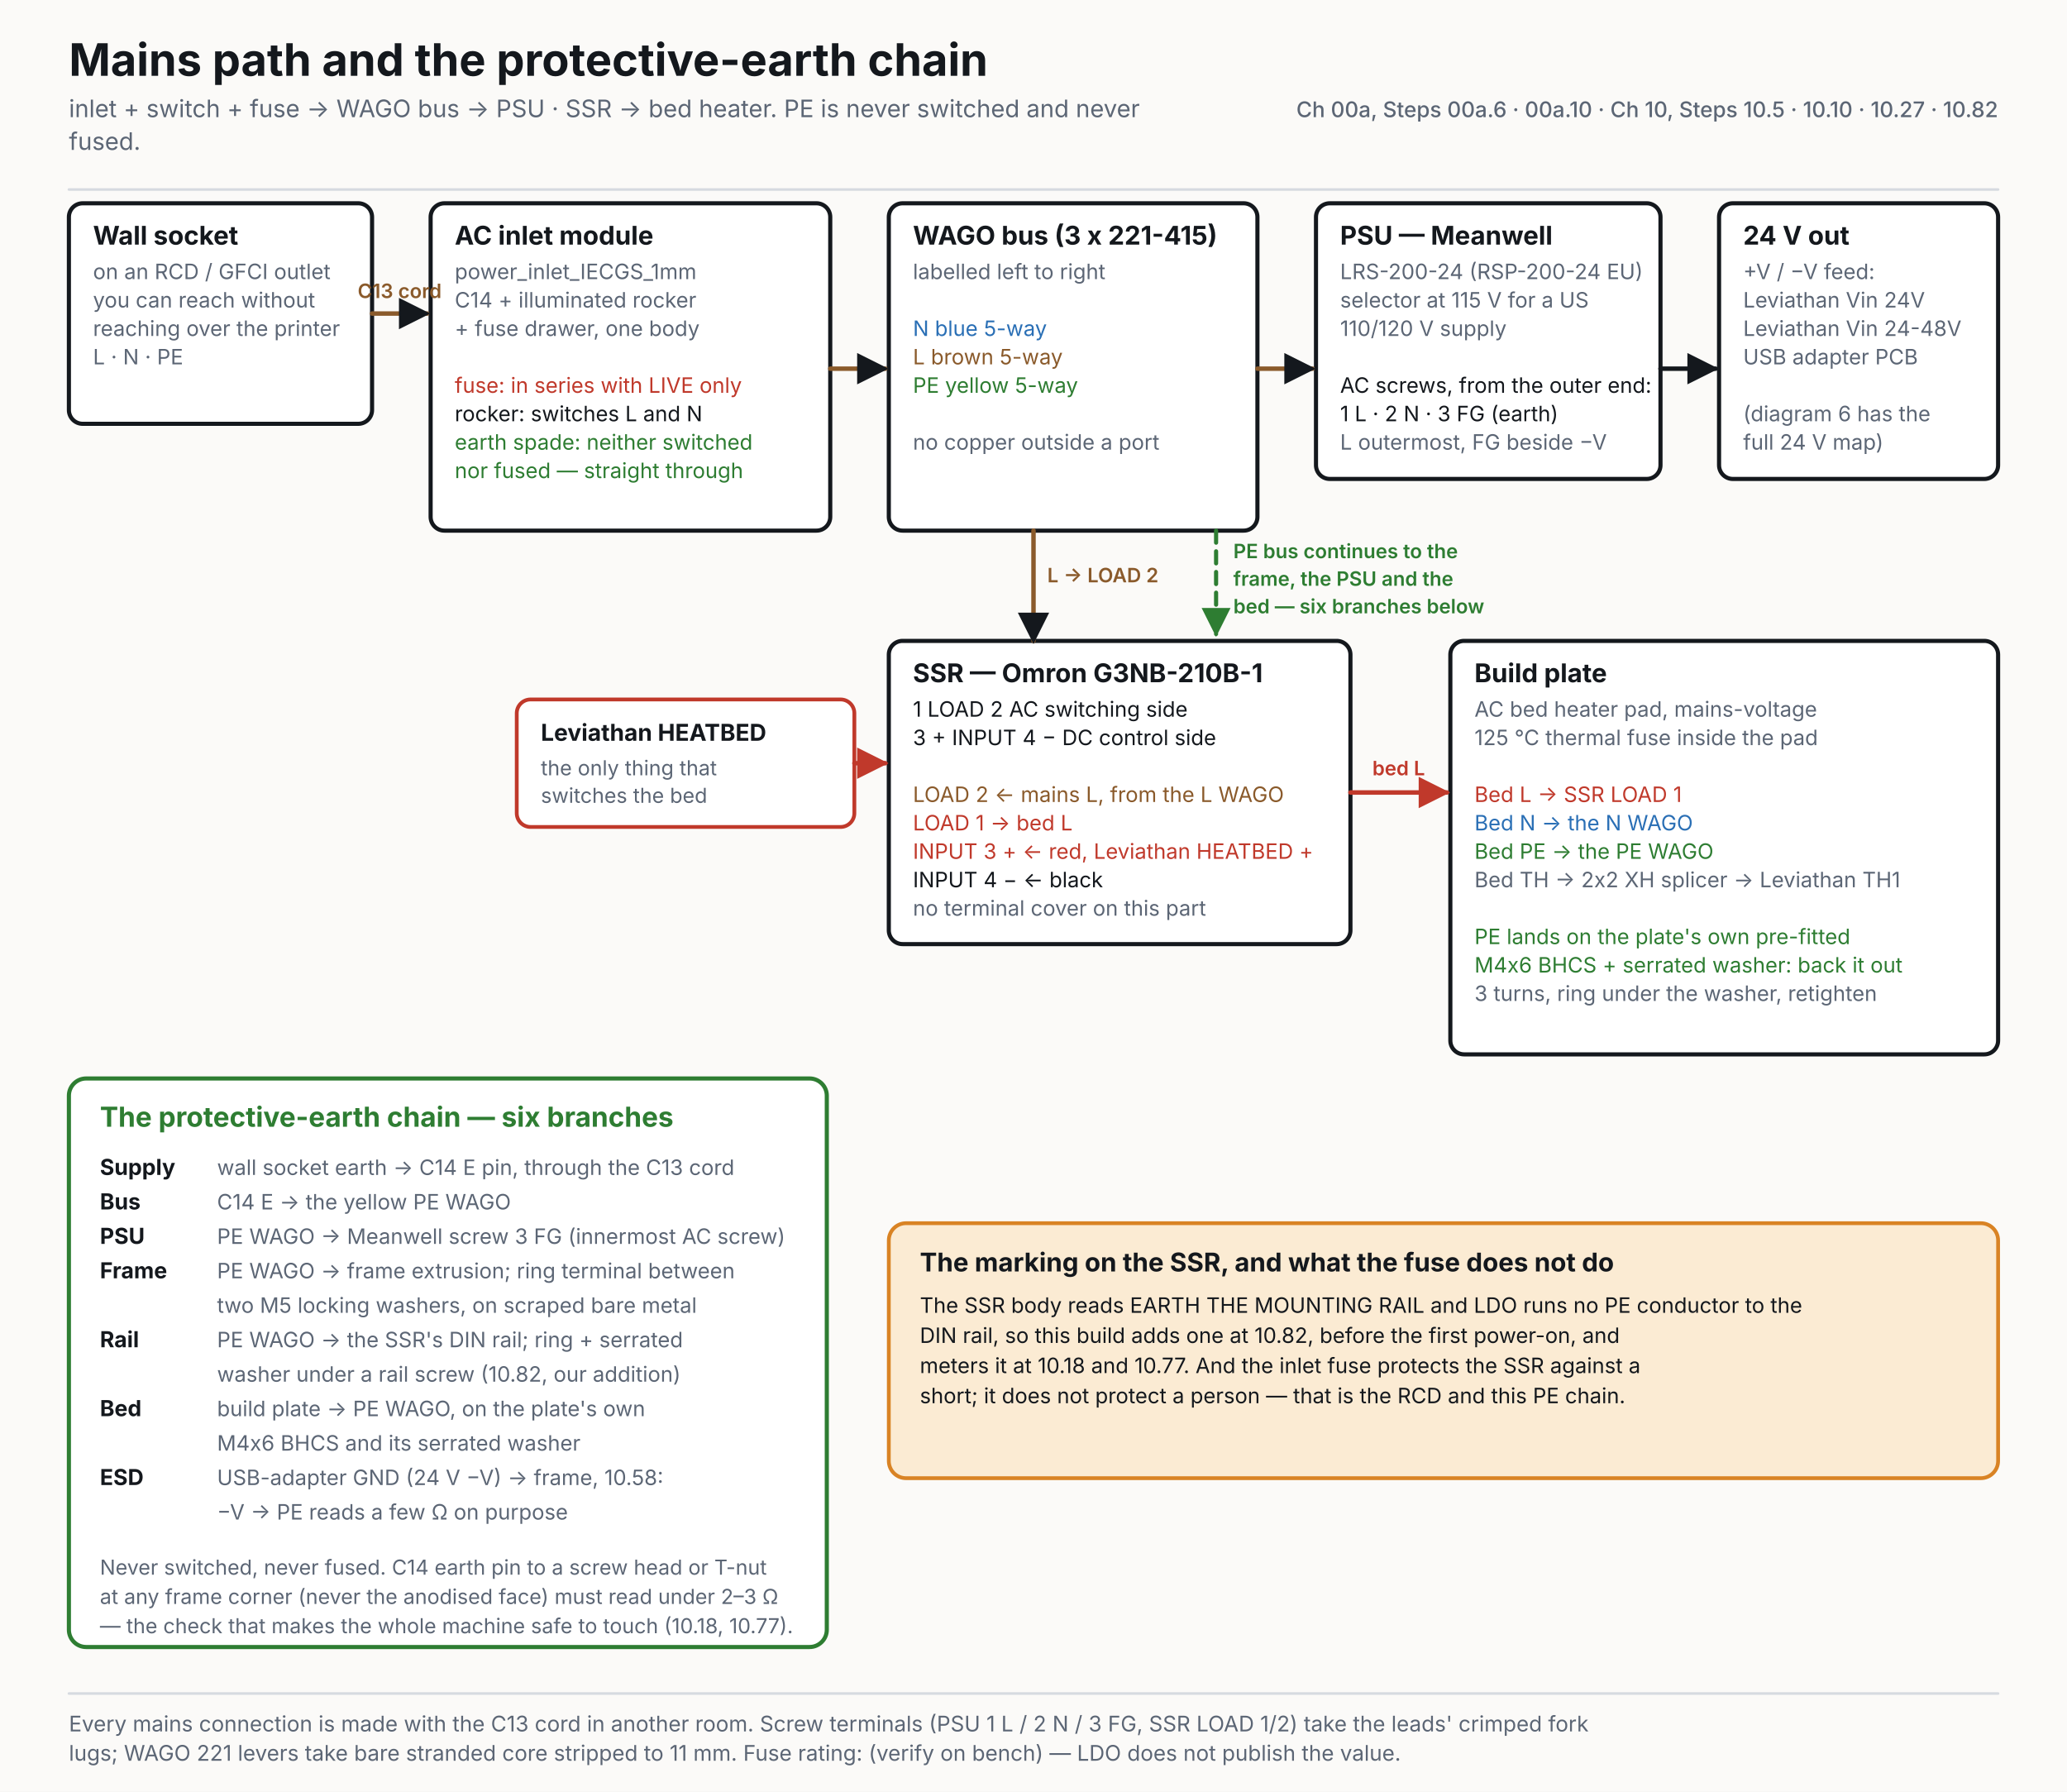
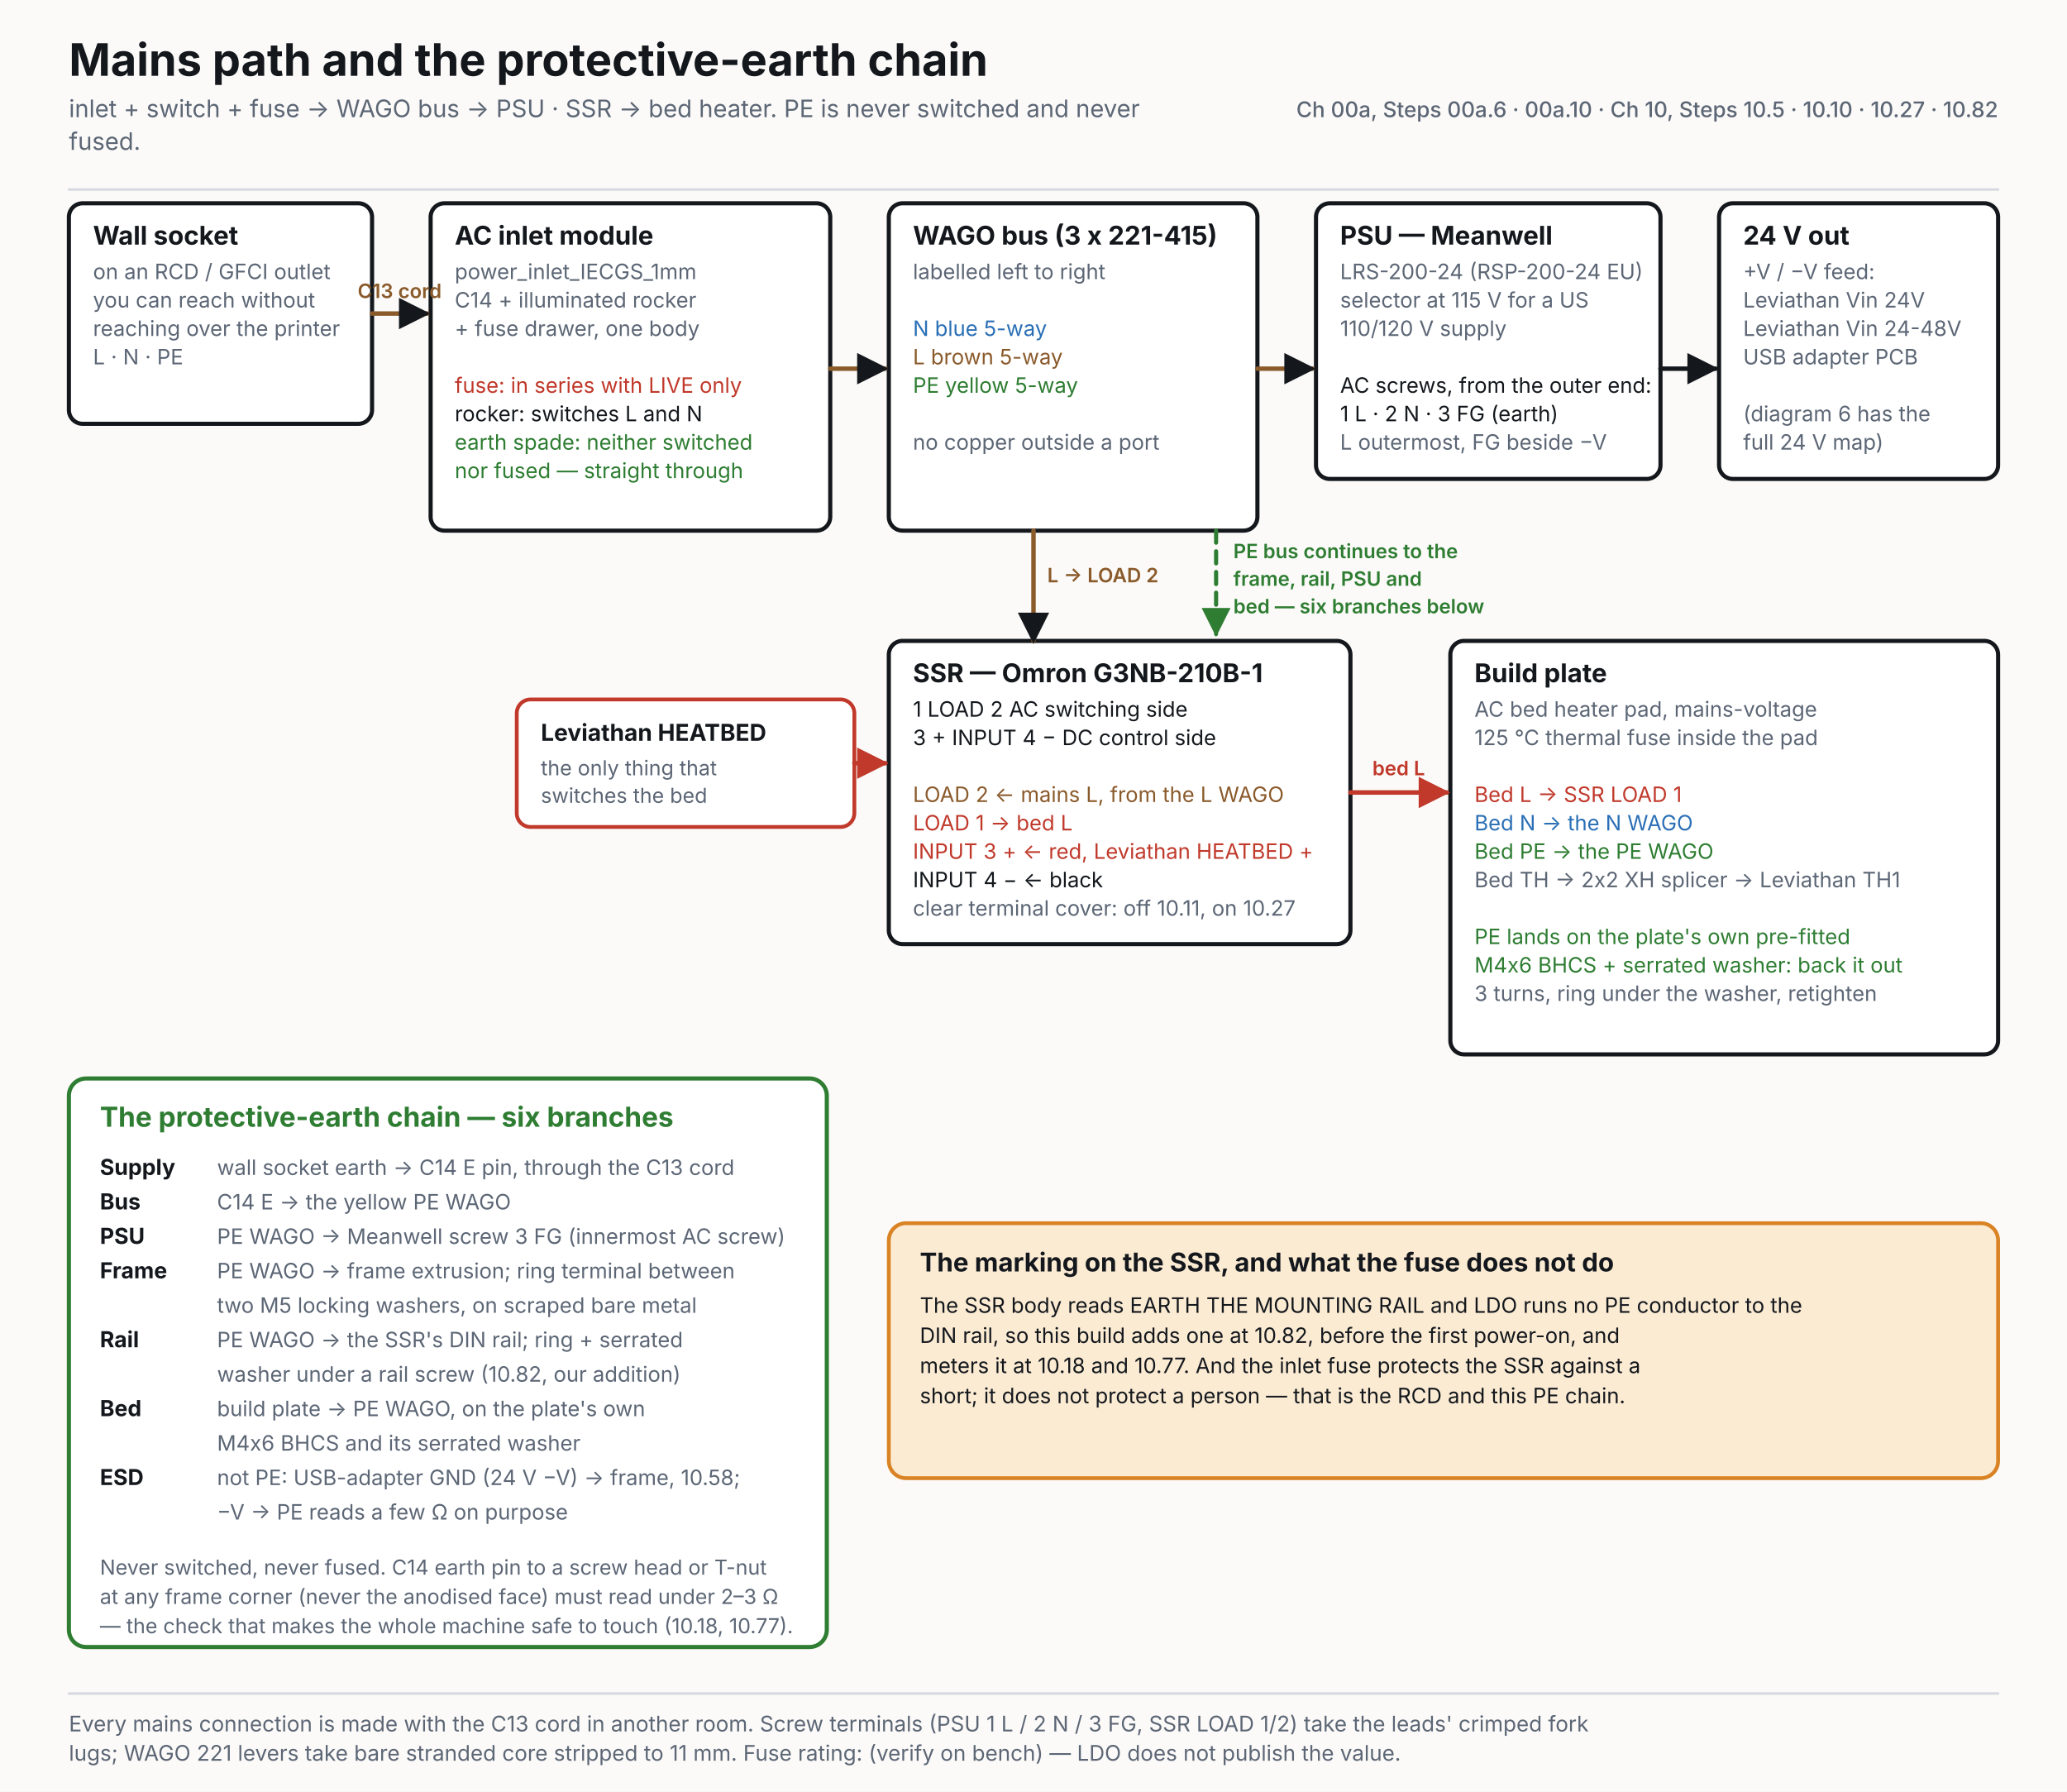
<svg xmlns="http://www.w3.org/2000/svg" viewBox="0 0 1200 1040" width="1200" height="1040" role="img" aria-label="Voron 2.4r2 — mains path and protective-earth chain" style="color:#14181D">
  <defs>
    <marker id="arw" viewBox="0 0 10 10" refX="9" refY="5" markerWidth="7" markerHeight="7" orient="auto-start-reverse">
      <path d="M0,0 L10,5 L0,10 z" fill="#14181D" />
    </marker>
    <marker id="arwm" viewBox="0 0 10 10" refX="9" refY="5" markerWidth="7" markerHeight="7" orient="auto-start-reverse">
      <path d="M0,0 L10,5 L0,10 z" fill="#5C6675" />
    </marker>
    <marker id="arwa" viewBox="0 0 10 10" refX="9" refY="5" markerWidth="6.5" markerHeight="6.5" orient="auto-start-reverse">
      <path d="M0,0 L10,5 L0,10 z" fill="#0E8F86" />
    </marker>
    <marker id="arwb" viewBox="0 0 10 10" refX="9" refY="5" markerWidth="6.5" markerHeight="6.5" orient="auto-start-reverse">
      <path d="M0,0 L10,5 L0,10 z" fill="#7A4FD6" />
    </marker>
    <marker id="arwo" viewBox="0 0 10 10" refX="9" refY="5" markerWidth="7" markerHeight="7" orient="auto-start-reverse">
      <path d="M0,0 L10,5 L0,10 z" fill="#E8751A" />
    </marker>
    <marker id="arwr" viewBox="0 0 10 10" refX="9" refY="5" markerWidth="7" markerHeight="7" orient="auto-start-reverse">
      <path d="M0,0 L10,5 L0,10 z" fill="#C0392B" />
    </marker>
    <marker id="arwg" viewBox="0 0 10 10" refX="9" refY="5" markerWidth="7" markerHeight="7" orient="auto-start-reverse">
      <path d="M0,0 L10,5 L0,10 z" fill="#2E7D32" />
    </marker>
    <pattern id="hatch" width="7" height="7" patternTransform="rotate(45)" patternUnits="userSpaceOnUse">
      <line x1="0" y1="0" x2="0" y2="7" stroke="#9AA3AF" stroke-width="2.6" />
    </pattern>
  </defs>
  <rect width="1200" height="1040" fill="#FBFAF8" />
  <text x="40.0" y="44.0" font-family="Inter, -apple-system, BlinkMacSystemFont, 'Segoe UI', Roboto, 'Helvetica Neue', Arial, sans-serif" font-size="26" font-weight="700" text-anchor="start" fill="currentColor" letter-spacing="0">Mains path and the protective-earth chain</text>
  <text x="40.0" y="68.0" font-family="Inter, -apple-system, BlinkMacSystemFont, 'Segoe UI', Roboto, 'Helvetica Neue', Arial, sans-serif" font-size="14" font-weight="400" text-anchor="start" fill="#5C6675" letter-spacing="0">inlet + switch + fuse → WAGO bus → PSU · SSR → bed heater. PE is never switched and never</text>
  <text x="40.0" y="87.0" font-family="Inter, -apple-system, BlinkMacSystemFont, 'Segoe UI', Roboto, 'Helvetica Neue', Arial, sans-serif" font-size="14" font-weight="400" text-anchor="start" fill="#5C6675" letter-spacing="0">fused.</text>
  <text x="1160.0" y="68.0" font-family="Inter, -apple-system, BlinkMacSystemFont, 'Segoe UI', Roboto, 'Helvetica Neue', Arial, sans-serif" font-size="12.5" font-weight="500" text-anchor="end" fill="#5C6675" letter-spacing="0">Ch 00a, Steps 00a.6 · 00a.10 · Ch 10, Steps 10.5 · 10.10 · 10.27 · 10.82</text>
  <line x1="40.0" y1="110.0" x2="1160.0" y2="110.0" stroke="#D6DAE0" stroke-width="1.5" stroke-linecap="round" />
  <rect x="40.0" y="118.0" width="176.0" height="128.0" rx="8" fill="#FFFFFF" stroke="#14181D" stroke-width="2.4" />
  <text x="54.0" y="142.0" font-family="Inter, -apple-system, BlinkMacSystemFont, 'Segoe UI', Roboto, 'Helvetica Neue', Arial, sans-serif" font-size="15" font-weight="700" text-anchor="start" fill="currentColor" letter-spacing="0">Wall socket</text>
  <text x="54.0" y="162.0" font-family="Inter, -apple-system, BlinkMacSystemFont, 'Segoe UI', Roboto, 'Helvetica Neue', Arial, sans-serif" font-size="12.3" font-weight="400" text-anchor="start" fill="#5C6675" letter-spacing="0">on an RCD / GFCI outlet</text>
  <text x="54.0" y="178.5" font-family="Inter, -apple-system, BlinkMacSystemFont, 'Segoe UI', Roboto, 'Helvetica Neue', Arial, sans-serif" font-size="12.3" font-weight="400" text-anchor="start" fill="#5C6675" letter-spacing="0">you can reach without</text>
  <text x="54.0" y="195.0" font-family="Inter, -apple-system, BlinkMacSystemFont, 'Segoe UI', Roboto, 'Helvetica Neue', Arial, sans-serif" font-size="12.3" font-weight="400" text-anchor="start" fill="#5C6675" letter-spacing="0">reaching over the printer</text>
  <text x="54.0" y="211.5" font-family="Inter, -apple-system, BlinkMacSystemFont, 'Segoe UI', Roboto, 'Helvetica Neue', Arial, sans-serif" font-size="12.3" font-weight="400" text-anchor="start" fill="#5C6675" letter-spacing="0">L  ·  N  ·  PE</text>
  <rect x="250.0" y="118.0" width="232.0" height="190.0" rx="8" fill="#FFFFFF" stroke="#14181D" stroke-width="2.4" />
  <text x="264.0" y="142.0" font-family="Inter, -apple-system, BlinkMacSystemFont, 'Segoe UI', Roboto, 'Helvetica Neue', Arial, sans-serif" font-size="15" font-weight="700" text-anchor="start" fill="currentColor" letter-spacing="0">AC inlet module</text>
  <text x="264.0" y="162.0" font-family="Inter, -apple-system, BlinkMacSystemFont, 'Segoe UI', Roboto, 'Helvetica Neue', Arial, sans-serif" font-size="12.3" font-weight="400" text-anchor="start" fill="#5C6675" letter-spacing="0">power_inlet_IECGS_1mm</text>
  <text x="264.0" y="178.5" font-family="Inter, -apple-system, BlinkMacSystemFont, 'Segoe UI', Roboto, 'Helvetica Neue', Arial, sans-serif" font-size="12.3" font-weight="400" text-anchor="start" fill="#5C6675" letter-spacing="0">C14 + illuminated rocker</text>
  <text x="264.0" y="195.0" font-family="Inter, -apple-system, BlinkMacSystemFont, 'Segoe UI', Roboto, 'Helvetica Neue', Arial, sans-serif" font-size="12.3" font-weight="400" text-anchor="start" fill="#5C6675" letter-spacing="0">+ fuse drawer, one body</text>
  <text x="264.0" y="211.5" font-family="Inter, -apple-system, BlinkMacSystemFont, 'Segoe UI', Roboto, 'Helvetica Neue', Arial, sans-serif" font-size="12.3" font-weight="400" text-anchor="start" fill="#5C6675" letter-spacing="0" />
  <text x="264.0" y="228.0" font-family="Inter, -apple-system, BlinkMacSystemFont, 'Segoe UI', Roboto, 'Helvetica Neue', Arial, sans-serif" font-size="12.3" font-weight="400" text-anchor="start" fill="#C0392B" letter-spacing="0">fuse: in series with LIVE only</text>
  <text x="264.0" y="244.5" font-family="Inter, -apple-system, BlinkMacSystemFont, 'Segoe UI', Roboto, 'Helvetica Neue', Arial, sans-serif" font-size="12.3" font-weight="400" text-anchor="start" fill="#14181D" letter-spacing="0">rocker: switches L and N</text>
  <text x="264.0" y="261.0" font-family="Inter, -apple-system, BlinkMacSystemFont, 'Segoe UI', Roboto, 'Helvetica Neue', Arial, sans-serif" font-size="12.3" font-weight="400" text-anchor="start" fill="#2E7D32" letter-spacing="0">earth spade: neither switched</text>
  <text x="264.0" y="277.5" font-family="Inter, -apple-system, BlinkMacSystemFont, 'Segoe UI', Roboto, 'Helvetica Neue', Arial, sans-serif" font-size="12.3" font-weight="400" text-anchor="start" fill="#2E7D32" letter-spacing="0">nor fused — straight through</text>
  <rect x="516.0" y="118.0" width="214.0" height="190.0" rx="8" fill="#FFFFFF" stroke="#14181D" stroke-width="2.4" />
  <text x="530.0" y="142.0" font-family="Inter, -apple-system, BlinkMacSystemFont, 'Segoe UI', Roboto, 'Helvetica Neue', Arial, sans-serif" font-size="15" font-weight="700" text-anchor="start" fill="currentColor" letter-spacing="0">WAGO bus  (3 x 221-415)</text>
  <text x="530.0" y="162.0" font-family="Inter, -apple-system, BlinkMacSystemFont, 'Segoe UI', Roboto, 'Helvetica Neue', Arial, sans-serif" font-size="12.3" font-weight="400" text-anchor="start" fill="#5C6675" letter-spacing="0">labelled left to right</text>
  <text x="530.0" y="178.5" font-family="Inter, -apple-system, BlinkMacSystemFont, 'Segoe UI', Roboto, 'Helvetica Neue', Arial, sans-serif" font-size="12.3" font-weight="400" text-anchor="start" fill="#5C6675" letter-spacing="0" />
  <text x="530.0" y="195.0" font-family="Inter, -apple-system, BlinkMacSystemFont, 'Segoe UI', Roboto, 'Helvetica Neue', Arial, sans-serif" font-size="12.3" font-weight="400" text-anchor="start" fill="#2A6FB5" letter-spacing="0">N   blue    5-way</text>
  <text x="530.0" y="211.5" font-family="Inter, -apple-system, BlinkMacSystemFont, 'Segoe UI', Roboto, 'Helvetica Neue', Arial, sans-serif" font-size="12.3" font-weight="400" text-anchor="start" fill="#8A5A2B" letter-spacing="0">L   brown   5-way</text>
  <text x="530.0" y="228.0" font-family="Inter, -apple-system, BlinkMacSystemFont, 'Segoe UI', Roboto, 'Helvetica Neue', Arial, sans-serif" font-size="12.3" font-weight="400" text-anchor="start" fill="#2E7D32" letter-spacing="0">PE  yellow  5-way</text>
  <text x="530.0" y="244.5" font-family="Inter, -apple-system, BlinkMacSystemFont, 'Segoe UI', Roboto, 'Helvetica Neue', Arial, sans-serif" font-size="12.3" font-weight="400" text-anchor="start" fill="#5C6675" letter-spacing="0" />
  <text x="530.0" y="261.0" font-family="Inter, -apple-system, BlinkMacSystemFont, 'Segoe UI', Roboto, 'Helvetica Neue', Arial, sans-serif" font-size="12.3" font-weight="400" text-anchor="start" fill="#5C6675" letter-spacing="0">no copper outside a port</text>
  <rect x="764.0" y="118.0" width="200.0" height="160.0" rx="8" fill="#FFFFFF" stroke="#14181D" stroke-width="2.4" />
  <text x="778.0" y="142.0" font-family="Inter, -apple-system, BlinkMacSystemFont, 'Segoe UI', Roboto, 'Helvetica Neue', Arial, sans-serif" font-size="15" font-weight="700" text-anchor="start" fill="currentColor" letter-spacing="0">PSU — Meanwell</text>
  <text x="778.0" y="162.0" font-family="Inter, -apple-system, BlinkMacSystemFont, 'Segoe UI', Roboto, 'Helvetica Neue', Arial, sans-serif" font-size="12.3" font-weight="400" text-anchor="start" fill="#5C6675" letter-spacing="0">LRS-200-24 (RSP-200-24 EU)</text>
  <text x="778.0" y="178.5" font-family="Inter, -apple-system, BlinkMacSystemFont, 'Segoe UI', Roboto, 'Helvetica Neue', Arial, sans-serif" font-size="12.3" font-weight="400" text-anchor="start" fill="#5C6675" letter-spacing="0">selector at 115 V for a US</text>
  <text x="778.0" y="195.0" font-family="Inter, -apple-system, BlinkMacSystemFont, 'Segoe UI', Roboto, 'Helvetica Neue', Arial, sans-serif" font-size="12.3" font-weight="400" text-anchor="start" fill="#5C6675" letter-spacing="0">110/120 V supply</text>
  <text x="778.0" y="211.5" font-family="Inter, -apple-system, BlinkMacSystemFont, 'Segoe UI', Roboto, 'Helvetica Neue', Arial, sans-serif" font-size="12.3" font-weight="400" text-anchor="start" fill="#5C6675" letter-spacing="0" />
  <text x="778.0" y="228.0" font-family="Inter, -apple-system, BlinkMacSystemFont, 'Segoe UI', Roboto, 'Helvetica Neue', Arial, sans-serif" font-size="12.3" font-weight="400" text-anchor="start" fill="#14181D" letter-spacing="0">AC screws, from the outer end:</text>
  <text x="778.0" y="244.5" font-family="Inter, -apple-system, BlinkMacSystemFont, 'Segoe UI', Roboto, 'Helvetica Neue', Arial, sans-serif" font-size="12.3" font-weight="400" text-anchor="start" fill="#14181D" letter-spacing="0">1 L  ·  2 N  ·  3 FG (earth)</text>
  <text x="778.0" y="261.0" font-family="Inter, -apple-system, BlinkMacSystemFont, 'Segoe UI', Roboto, 'Helvetica Neue', Arial, sans-serif" font-size="12.3" font-weight="400" text-anchor="start" fill="#5C6675" letter-spacing="0">L outermost, FG beside −V</text>
  <rect x="998.0" y="118.0" width="162.0" height="160.0" rx="8" fill="#FFFFFF" stroke="#14181D" stroke-width="2.4" />
  <text x="1012.0" y="142.0" font-family="Inter, -apple-system, BlinkMacSystemFont, 'Segoe UI', Roboto, 'Helvetica Neue', Arial, sans-serif" font-size="15" font-weight="700" text-anchor="start" fill="currentColor" letter-spacing="0">24 V out</text>
  <text x="1012.0" y="162.0" font-family="Inter, -apple-system, BlinkMacSystemFont, 'Segoe UI', Roboto, 'Helvetica Neue', Arial, sans-serif" font-size="12.3" font-weight="400" text-anchor="start" fill="#5C6675" letter-spacing="0">+V / −V feed:</text>
  <text x="1012.0" y="178.5" font-family="Inter, -apple-system, BlinkMacSystemFont, 'Segoe UI', Roboto, 'Helvetica Neue', Arial, sans-serif" font-size="12.3" font-weight="400" text-anchor="start" fill="#5C6675" letter-spacing="0">Leviathan Vin 24V</text>
  <text x="1012.0" y="195.0" font-family="Inter, -apple-system, BlinkMacSystemFont, 'Segoe UI', Roboto, 'Helvetica Neue', Arial, sans-serif" font-size="12.3" font-weight="400" text-anchor="start" fill="#5C6675" letter-spacing="0">Leviathan Vin 24-48V</text>
  <text x="1012.0" y="211.5" font-family="Inter, -apple-system, BlinkMacSystemFont, 'Segoe UI', Roboto, 'Helvetica Neue', Arial, sans-serif" font-size="12.3" font-weight="400" text-anchor="start" fill="#5C6675" letter-spacing="0">USB adapter PCB</text>
  <text x="1012.0" y="228.0" font-family="Inter, -apple-system, BlinkMacSystemFont, 'Segoe UI', Roboto, 'Helvetica Neue', Arial, sans-serif" font-size="12.3" font-weight="400" text-anchor="start" fill="#5C6675" letter-spacing="0" />
  <text x="1012.0" y="244.5" font-family="Inter, -apple-system, BlinkMacSystemFont, 'Segoe UI', Roboto, 'Helvetica Neue', Arial, sans-serif" font-size="12.3" font-weight="400" text-anchor="start" fill="#5C6675" letter-spacing="0">(diagram 6 has the</text>
  <text x="1012.0" y="261.0" font-family="Inter, -apple-system, BlinkMacSystemFont, 'Segoe UI', Roboto, 'Helvetica Neue', Arial, sans-serif" font-size="12.3" font-weight="400" text-anchor="start" fill="#5C6675" letter-spacing="0">full 24 V map)</text>
  <path d="M 216 182 L 248 182" fill="none" stroke="#8A5A2B" stroke-width="2.6" stroke-linecap="round" stroke-linejoin="round" marker-end="url(#arw)" />
  <text x="232.0" y="173.0" font-family="Inter, -apple-system, BlinkMacSystemFont, 'Segoe UI', Roboto, 'Helvetica Neue', Arial, sans-serif" font-size="11.5" font-weight="600" text-anchor="middle" fill="#8A5A2B" letter-spacing="0">C13 cord</text>
  <path d="M 482 214 L 514 214" fill="none" stroke="#8A5A2B" stroke-width="2.6" stroke-linecap="round" stroke-linejoin="round" marker-end="url(#arw)" />
  <path d="M 730 214 L 762 214" fill="none" stroke="#8A5A2B" stroke-width="2.6" stroke-linecap="round" stroke-linejoin="round" marker-end="url(#arw)" />
  <path d="M 964 214 L 996 214" fill="none" stroke="#14181D" stroke-width="2.6" stroke-linecap="round" stroke-linejoin="round" marker-end="url(#arw)" />
  <rect x="516.0" y="372.0" width="268.0" height="176.0" rx="8" fill="#FFFFFF" stroke="#14181D" stroke-width="2.4" />
  <text x="530.0" y="396.0" font-family="Inter, -apple-system, BlinkMacSystemFont, 'Segoe UI', Roboto, 'Helvetica Neue', Arial, sans-serif" font-size="15" font-weight="700" text-anchor="start" fill="currentColor" letter-spacing="0">SSR — Omron G3NB-210B-1</text>
  <text x="530.0" y="416.0" font-family="Inter, -apple-system, BlinkMacSystemFont, 'Segoe UI', Roboto, 'Helvetica Neue', Arial, sans-serif" font-size="12.3" font-weight="400" text-anchor="start" fill="#14181D" letter-spacing="0">1 LOAD 2   AC switching side</text>
  <text x="530.0" y="432.5" font-family="Inter, -apple-system, BlinkMacSystemFont, 'Segoe UI', Roboto, 'Helvetica Neue', Arial, sans-serif" font-size="12.3" font-weight="400" text-anchor="start" fill="#14181D" letter-spacing="0">3 + INPUT 4 −   DC control side</text>
  <text x="530.0" y="449.0" font-family="Inter, -apple-system, BlinkMacSystemFont, 'Segoe UI', Roboto, 'Helvetica Neue', Arial, sans-serif" font-size="12.3" font-weight="400" text-anchor="start" fill="#5C6675" letter-spacing="0" />
  <text x="530.0" y="465.5" font-family="Inter, -apple-system, BlinkMacSystemFont, 'Segoe UI', Roboto, 'Helvetica Neue', Arial, sans-serif" font-size="12.3" font-weight="400" text-anchor="start" fill="#8A5A2B" letter-spacing="0">LOAD 2  ←  mains L, from the L WAGO</text>
  <text x="530.0" y="482.0" font-family="Inter, -apple-system, BlinkMacSystemFont, 'Segoe UI', Roboto, 'Helvetica Neue', Arial, sans-serif" font-size="12.3" font-weight="400" text-anchor="start" fill="#C0392B" letter-spacing="0">LOAD 1  →  bed L</text>
  <text x="530.0" y="498.5" font-family="Inter, -apple-system, BlinkMacSystemFont, 'Segoe UI', Roboto, 'Helvetica Neue', Arial, sans-serif" font-size="12.3" font-weight="400" text-anchor="start" fill="#C0392B" letter-spacing="0">INPUT 3 +  ←  red, Leviathan HEATBED +</text>
  <text x="530.0" y="515.0" font-family="Inter, -apple-system, BlinkMacSystemFont, 'Segoe UI', Roboto, 'Helvetica Neue', Arial, sans-serif" font-size="12.3" font-weight="400" text-anchor="start" fill="#14181D" letter-spacing="0">INPUT 4 −  ←  black</text>
-   <text x="530.0" y="531.5" font-family="Inter, -apple-system, BlinkMacSystemFont, 'Segoe UI', Roboto, 'Helvetica Neue', Arial, sans-serif" font-size="12.3" font-weight="400" text-anchor="start" fill="#5C6675" letter-spacing="0">no terminal cover on this part</text>
+   <text x="530.0" y="531.5" font-family="Inter, -apple-system, BlinkMacSystemFont, 'Segoe UI', Roboto, 'Helvetica Neue', Arial, sans-serif" font-size="12.3" font-weight="400" text-anchor="start" fill="#5C6675" letter-spacing="0">clear terminal cover: off 10.11, on 10.27</text>
  <rect x="842.0" y="372.0" width="318.0" height="240.0" rx="8" fill="#FFFFFF" stroke="#14181D" stroke-width="2.4" />
  <text x="856.0" y="396.0" font-family="Inter, -apple-system, BlinkMacSystemFont, 'Segoe UI', Roboto, 'Helvetica Neue', Arial, sans-serif" font-size="15" font-weight="700" text-anchor="start" fill="currentColor" letter-spacing="0">Build plate</text>
  <text x="856.0" y="416.0" font-family="Inter, -apple-system, BlinkMacSystemFont, 'Segoe UI', Roboto, 'Helvetica Neue', Arial, sans-serif" font-size="12.3" font-weight="400" text-anchor="start" fill="#5C6675" letter-spacing="0">AC bed heater pad, mains-voltage</text>
  <text x="856.0" y="432.5" font-family="Inter, -apple-system, BlinkMacSystemFont, 'Segoe UI', Roboto, 'Helvetica Neue', Arial, sans-serif" font-size="12.3" font-weight="400" text-anchor="start" fill="#5C6675" letter-spacing="0">125 °C thermal fuse inside the pad</text>
  <text x="856.0" y="449.0" font-family="Inter, -apple-system, BlinkMacSystemFont, 'Segoe UI', Roboto, 'Helvetica Neue', Arial, sans-serif" font-size="12.3" font-weight="400" text-anchor="start" fill="#5C6675" letter-spacing="0" />
  <text x="856.0" y="465.5" font-family="Inter, -apple-system, BlinkMacSystemFont, 'Segoe UI', Roboto, 'Helvetica Neue', Arial, sans-serif" font-size="12.3" font-weight="400" text-anchor="start" fill="#C0392B" letter-spacing="0">Bed L   → SSR LOAD 1</text>
  <text x="856.0" y="482.0" font-family="Inter, -apple-system, BlinkMacSystemFont, 'Segoe UI', Roboto, 'Helvetica Neue', Arial, sans-serif" font-size="12.3" font-weight="400" text-anchor="start" fill="#2A6FB5" letter-spacing="0">Bed N   → the N WAGO</text>
  <text x="856.0" y="498.5" font-family="Inter, -apple-system, BlinkMacSystemFont, 'Segoe UI', Roboto, 'Helvetica Neue', Arial, sans-serif" font-size="12.3" font-weight="400" text-anchor="start" fill="#2E7D32" letter-spacing="0">Bed PE  → the PE WAGO</text>
  <text x="856.0" y="515.0" font-family="Inter, -apple-system, BlinkMacSystemFont, 'Segoe UI', Roboto, 'Helvetica Neue', Arial, sans-serif" font-size="12.3" font-weight="400" text-anchor="start" fill="#5C6675" letter-spacing="0">Bed TH  → 2x2 XH splicer → Leviathan TH1</text>
  <text x="856.0" y="531.5" font-family="Inter, -apple-system, BlinkMacSystemFont, 'Segoe UI', Roboto, 'Helvetica Neue', Arial, sans-serif" font-size="12.3" font-weight="400" text-anchor="start" fill="#5C6675" letter-spacing="0" />
  <text x="856.0" y="548.0" font-family="Inter, -apple-system, BlinkMacSystemFont, 'Segoe UI', Roboto, 'Helvetica Neue', Arial, sans-serif" font-size="12.3" font-weight="400" text-anchor="start" fill="#2E7D32" letter-spacing="0">PE lands on the plate's own pre-fitted</text>
  <text x="856.0" y="564.5" font-family="Inter, -apple-system, BlinkMacSystemFont, 'Segoe UI', Roboto, 'Helvetica Neue', Arial, sans-serif" font-size="12.3" font-weight="400" text-anchor="start" fill="#2E7D32" letter-spacing="0">M4x6 BHCS + serrated washer: back it out</text>
  <text x="856.0" y="581.0" font-family="Inter, -apple-system, BlinkMacSystemFont, 'Segoe UI', Roboto, 'Helvetica Neue', Arial, sans-serif" font-size="12.3" font-weight="400" text-anchor="start" fill="#5C6675" letter-spacing="0">3 turns, ring under the washer, retighten</text>
  <path d="M 600 308 L 600 372" fill="none" stroke="#8A5A2B" stroke-width="2.6" stroke-linecap="round" stroke-linejoin="round" marker-end="url(#arw)" />
  <text x="608.0" y="338.0" font-family="Inter, -apple-system, BlinkMacSystemFont, 'Segoe UI', Roboto, 'Helvetica Neue', Arial, sans-serif" font-size="11.5" font-weight="600" text-anchor="start" fill="#8A5A2B" letter-spacing="0">L → LOAD 2</text>
  <path d="M 784 460 L 840 460" fill="none" stroke="#C0392B" stroke-width="2.6" stroke-linecap="round" stroke-linejoin="round" marker-end="url(#arwr)" />
  <text x="812.0" y="450.0" font-family="Inter, -apple-system, BlinkMacSystemFont, 'Segoe UI', Roboto, 'Helvetica Neue', Arial, sans-serif" font-size="11.5" font-weight="600" text-anchor="middle" fill="#C0392B" letter-spacing="0">bed L</text>
  <rect x="300.0" y="406.0" width="196.0" height="74.0" rx="8" fill="#FFFFFF" stroke="#C0392B" stroke-width="2.2" />
  <text x="314.0" y="430.0" font-family="Inter, -apple-system, BlinkMacSystemFont, 'Segoe UI', Roboto, 'Helvetica Neue', Arial, sans-serif" font-size="13.5" font-weight="700" text-anchor="start" fill="currentColor" letter-spacing="0">Leviathan HEATBED</text>
  <text x="314.0" y="450.0" font-family="Inter, -apple-system, BlinkMacSystemFont, 'Segoe UI', Roboto, 'Helvetica Neue', Arial, sans-serif" font-size="12" font-weight="400" text-anchor="start" fill="#5C6675" letter-spacing="0">the only thing that</text>
  <text x="314.0" y="466.0" font-family="Inter, -apple-system, BlinkMacSystemFont, 'Segoe UI', Roboto, 'Helvetica Neue', Arial, sans-serif" font-size="12" font-weight="400" text-anchor="start" fill="#5C6675" letter-spacing="0">switches the bed</text>
  <path d="M 496 443 L 514 443" fill="none" stroke="#C0392B" stroke-width="2.6" stroke-linecap="round" stroke-linejoin="round" marker-end="url(#arwr)" />
  <rect x="40.0" y="626.0" width="440.0" height="330.0" rx="10" fill="#FFFFFF" stroke="#2E7D32" stroke-width="2.4" />
  <text x="58.0" y="654.0" font-family="Inter, -apple-system, BlinkMacSystemFont, 'Segoe UI', Roboto, 'Helvetica Neue', Arial, sans-serif" font-size="16" font-weight="700" text-anchor="start" fill="#2E7D32" letter-spacing="0">The protective-earth chain — six branches</text>
  <text x="58.0" y="682.0" font-family="Inter, -apple-system, BlinkMacSystemFont, 'Segoe UI', Roboto, 'Helvetica Neue', Arial, sans-serif" font-size="12.8" font-weight="700" text-anchor="start" fill="currentColor" letter-spacing="0">Supply</text>
  <text x="126.0" y="682.0" font-family="Inter, -apple-system, BlinkMacSystemFont, 'Segoe UI', Roboto, 'Helvetica Neue', Arial, sans-serif" font-size="12.3" font-weight="400" text-anchor="start" fill="#5C6675" letter-spacing="0">wall socket earth → C14 E pin, through the C13 cord</text>
  <text x="58.0" y="702.0" font-family="Inter, -apple-system, BlinkMacSystemFont, 'Segoe UI', Roboto, 'Helvetica Neue', Arial, sans-serif" font-size="12.8" font-weight="700" text-anchor="start" fill="currentColor" letter-spacing="0">Bus</text>
  <text x="126.0" y="702.0" font-family="Inter, -apple-system, BlinkMacSystemFont, 'Segoe UI', Roboto, 'Helvetica Neue', Arial, sans-serif" font-size="12.3" font-weight="400" text-anchor="start" fill="#5C6675" letter-spacing="0">C14 E → the yellow PE WAGO</text>
  <text x="58.0" y="722.0" font-family="Inter, -apple-system, BlinkMacSystemFont, 'Segoe UI', Roboto, 'Helvetica Neue', Arial, sans-serif" font-size="12.8" font-weight="700" text-anchor="start" fill="currentColor" letter-spacing="0">PSU</text>
  <text x="126.0" y="722.0" font-family="Inter, -apple-system, BlinkMacSystemFont, 'Segoe UI', Roboto, 'Helvetica Neue', Arial, sans-serif" font-size="12.3" font-weight="400" text-anchor="start" fill="#5C6675" letter-spacing="0">PE WAGO → Meanwell screw 3 FG (innermost AC screw)</text>
  <text x="58.0" y="742.0" font-family="Inter, -apple-system, BlinkMacSystemFont, 'Segoe UI', Roboto, 'Helvetica Neue', Arial, sans-serif" font-size="12.8" font-weight="700" text-anchor="start" fill="currentColor" letter-spacing="0">Frame</text>
  <text x="126.0" y="742.0" font-family="Inter, -apple-system, BlinkMacSystemFont, 'Segoe UI', Roboto, 'Helvetica Neue', Arial, sans-serif" font-size="12.3" font-weight="400" text-anchor="start" fill="#5C6675" letter-spacing="0">PE WAGO → frame extrusion; ring terminal between</text>
  <text x="126.0" y="762.0" font-family="Inter, -apple-system, BlinkMacSystemFont, 'Segoe UI', Roboto, 'Helvetica Neue', Arial, sans-serif" font-size="12.3" font-weight="400" text-anchor="start" fill="#5C6675" letter-spacing="0">two M5 locking washers, on scraped bare metal</text>
  <text x="58.0" y="782.0" font-family="Inter, -apple-system, BlinkMacSystemFont, 'Segoe UI', Roboto, 'Helvetica Neue', Arial, sans-serif" font-size="12.8" font-weight="700" text-anchor="start" fill="currentColor" letter-spacing="0">Rail</text>
  <text x="126.0" y="782.0" font-family="Inter, -apple-system, BlinkMacSystemFont, 'Segoe UI', Roboto, 'Helvetica Neue', Arial, sans-serif" font-size="12.3" font-weight="400" text-anchor="start" fill="#5C6675" letter-spacing="0">PE WAGO → the SSR's DIN rail; ring + serrated</text>
  <text x="126.0" y="802.0" font-family="Inter, -apple-system, BlinkMacSystemFont, 'Segoe UI', Roboto, 'Helvetica Neue', Arial, sans-serif" font-size="12.3" font-weight="400" text-anchor="start" fill="#5C6675" letter-spacing="0">washer under a rail screw (10.82, our addition)</text>
  <text x="58.0" y="822.0" font-family="Inter, -apple-system, BlinkMacSystemFont, 'Segoe UI', Roboto, 'Helvetica Neue', Arial, sans-serif" font-size="12.8" font-weight="700" text-anchor="start" fill="currentColor" letter-spacing="0">Bed</text>
  <text x="126.0" y="822.0" font-family="Inter, -apple-system, BlinkMacSystemFont, 'Segoe UI', Roboto, 'Helvetica Neue', Arial, sans-serif" font-size="12.3" font-weight="400" text-anchor="start" fill="#5C6675" letter-spacing="0">build plate → PE WAGO, on the plate's own</text>
  <text x="126.0" y="842.0" font-family="Inter, -apple-system, BlinkMacSystemFont, 'Segoe UI', Roboto, 'Helvetica Neue', Arial, sans-serif" font-size="12.3" font-weight="400" text-anchor="start" fill="#5C6675" letter-spacing="0">M4x6 BHCS and its serrated washer</text>
  <text x="58.0" y="862.0" font-family="Inter, -apple-system, BlinkMacSystemFont, 'Segoe UI', Roboto, 'Helvetica Neue', Arial, sans-serif" font-size="12.8" font-weight="700" text-anchor="start" fill="currentColor" letter-spacing="0">ESD</text>
-   <text x="126.0" y="862.0" font-family="Inter, -apple-system, BlinkMacSystemFont, 'Segoe UI', Roboto, 'Helvetica Neue', Arial, sans-serif" font-size="12.3" font-weight="400" text-anchor="start" fill="#5C6675" letter-spacing="0">USB-adapter GND (24 V −V) → frame, 10.58:</text>
+   <text x="126.0" y="862.0" font-family="Inter, -apple-system, BlinkMacSystemFont, 'Segoe UI', Roboto, 'Helvetica Neue', Arial, sans-serif" font-size="12.3" font-weight="400" text-anchor="start" fill="#5C6675" letter-spacing="0">not PE: USB-adapter GND (24 V −V) → frame, 10.58;</text>
  <text x="126.0" y="882.0" font-family="Inter, -apple-system, BlinkMacSystemFont, 'Segoe UI', Roboto, 'Helvetica Neue', Arial, sans-serif" font-size="12.3" font-weight="400" text-anchor="start" fill="#5C6675" letter-spacing="0">−V → PE reads a few Ω on purpose</text>
  <text x="58.0" y="914.0" font-family="Inter, -apple-system, BlinkMacSystemFont, 'Segoe UI', Roboto, 'Helvetica Neue', Arial, sans-serif" font-size="12" font-weight="400" text-anchor="start" fill="#5C6675" letter-spacing="0">Never switched, never fused. C14 earth pin to a screw head or T-nut</text>
  <text x="58.0" y="931.0" font-family="Inter, -apple-system, BlinkMacSystemFont, 'Segoe UI', Roboto, 'Helvetica Neue', Arial, sans-serif" font-size="12" font-weight="400" text-anchor="start" fill="#5C6675" letter-spacing="0">at any frame corner (never the anodised face) must read under 2–3 Ω</text>
  <text x="58.0" y="948.0" font-family="Inter, -apple-system, BlinkMacSystemFont, 'Segoe UI', Roboto, 'Helvetica Neue', Arial, sans-serif" font-size="12" font-weight="400" text-anchor="start" fill="#5C6675" letter-spacing="0">— the check that makes the whole machine safe to touch (10.18, 10.77).</text>
  <path d="M 706 308 L 706 368" fill="none" stroke="#2E7D32" stroke-width="2.4" stroke-linecap="round" stroke-linejoin="round" stroke-dasharray="7 5" marker-end="url(#arwg)" />
  <text x="716.0" y="324.0" font-family="Inter, -apple-system, BlinkMacSystemFont, 'Segoe UI', Roboto, 'Helvetica Neue', Arial, sans-serif" font-size="11.5" font-weight="600" text-anchor="start" fill="#2E7D32" letter-spacing="0">PE bus continues to the</text>
-   <text x="716.0" y="340.0" font-family="Inter, -apple-system, BlinkMacSystemFont, 'Segoe UI', Roboto, 'Helvetica Neue', Arial, sans-serif" font-size="11.5" font-weight="600" text-anchor="start" fill="#2E7D32" letter-spacing="0">frame, the PSU and the</text>
+   <text x="716.0" y="340.0" font-family="Inter, -apple-system, BlinkMacSystemFont, 'Segoe UI', Roboto, 'Helvetica Neue', Arial, sans-serif" font-size="11.5" font-weight="600" text-anchor="start" fill="#2E7D32" letter-spacing="0">frame, rail, PSU and</text>
  <text x="716.0" y="356.0" font-family="Inter, -apple-system, BlinkMacSystemFont, 'Segoe UI', Roboto, 'Helvetica Neue', Arial, sans-serif" font-size="11.5" font-weight="600" text-anchor="start" fill="#2E7D32" letter-spacing="0">bed — six branches below</text>
  <rect x="516.0" y="710.0" width="644.0" height="148.0" rx="10" fill="#FBEBD3" stroke="#D98324" stroke-width="2.2" />
  <text x="534.0" y="738.0" font-family="Inter, -apple-system, BlinkMacSystemFont, 'Segoe UI', Roboto, 'Helvetica Neue', Arial, sans-serif" font-size="15" font-weight="700" text-anchor="start" fill="currentColor" letter-spacing="0">The marking on the SSR, and what the fuse does not do</text>
  <text x="534.0" y="762.0" font-family="Inter, -apple-system, BlinkMacSystemFont, 'Segoe UI', Roboto, 'Helvetica Neue', Arial, sans-serif" font-size="12.3" font-weight="400" text-anchor="start" fill="#14181D" letter-spacing="0">The SSR body reads EARTH THE MOUNTING RAIL and LDO runs no PE conductor to the</text>
  <text x="534.0" y="779.5" font-family="Inter, -apple-system, BlinkMacSystemFont, 'Segoe UI', Roboto, 'Helvetica Neue', Arial, sans-serif" font-size="12.3" font-weight="400" text-anchor="start" fill="#14181D" letter-spacing="0">DIN rail, so this build adds one at 10.82, before the first power-on, and</text>
  <text x="534.0" y="797.0" font-family="Inter, -apple-system, BlinkMacSystemFont, 'Segoe UI', Roboto, 'Helvetica Neue', Arial, sans-serif" font-size="12.3" font-weight="400" text-anchor="start" fill="#14181D" letter-spacing="0">meters it at 10.18 and 10.77. And the inlet fuse protects the SSR against a</text>
  <text x="534.0" y="814.5" font-family="Inter, -apple-system, BlinkMacSystemFont, 'Segoe UI', Roboto, 'Helvetica Neue', Arial, sans-serif" font-size="12.3" font-weight="400" text-anchor="start" fill="#14181D" letter-spacing="0">short; it does not protect a person — that is the RCD and this PE chain.</text>
  <line x1="40.0" y1="983.0" x2="1160.0" y2="983.0" stroke="#D6DAE0" stroke-width="1.5" stroke-linecap="round" />
  <text x="40.0" y="1005.0" font-family="Inter, -apple-system, BlinkMacSystemFont, 'Segoe UI', Roboto, 'Helvetica Neue', Arial, sans-serif" font-size="12.5" font-weight="400" text-anchor="start" fill="#5C6675" letter-spacing="0">Every mains connection is made with the C13 cord in another room. Screw terminals (PSU 1 L / 2 N / 3 FG, SSR LOAD 1/2) take the leads' crimped fork</text>
  <text x="40.0" y="1022.0" font-family="Inter, -apple-system, BlinkMacSystemFont, 'Segoe UI', Roboto, 'Helvetica Neue', Arial, sans-serif" font-size="12.5" font-weight="400" text-anchor="start" fill="#5C6675" letter-spacing="0">lugs; WAGO 221 levers take bare stranded core stripped to 11 mm. Fuse rating: (verify on bench) — LDO does not publish the value.</text>
</svg>
